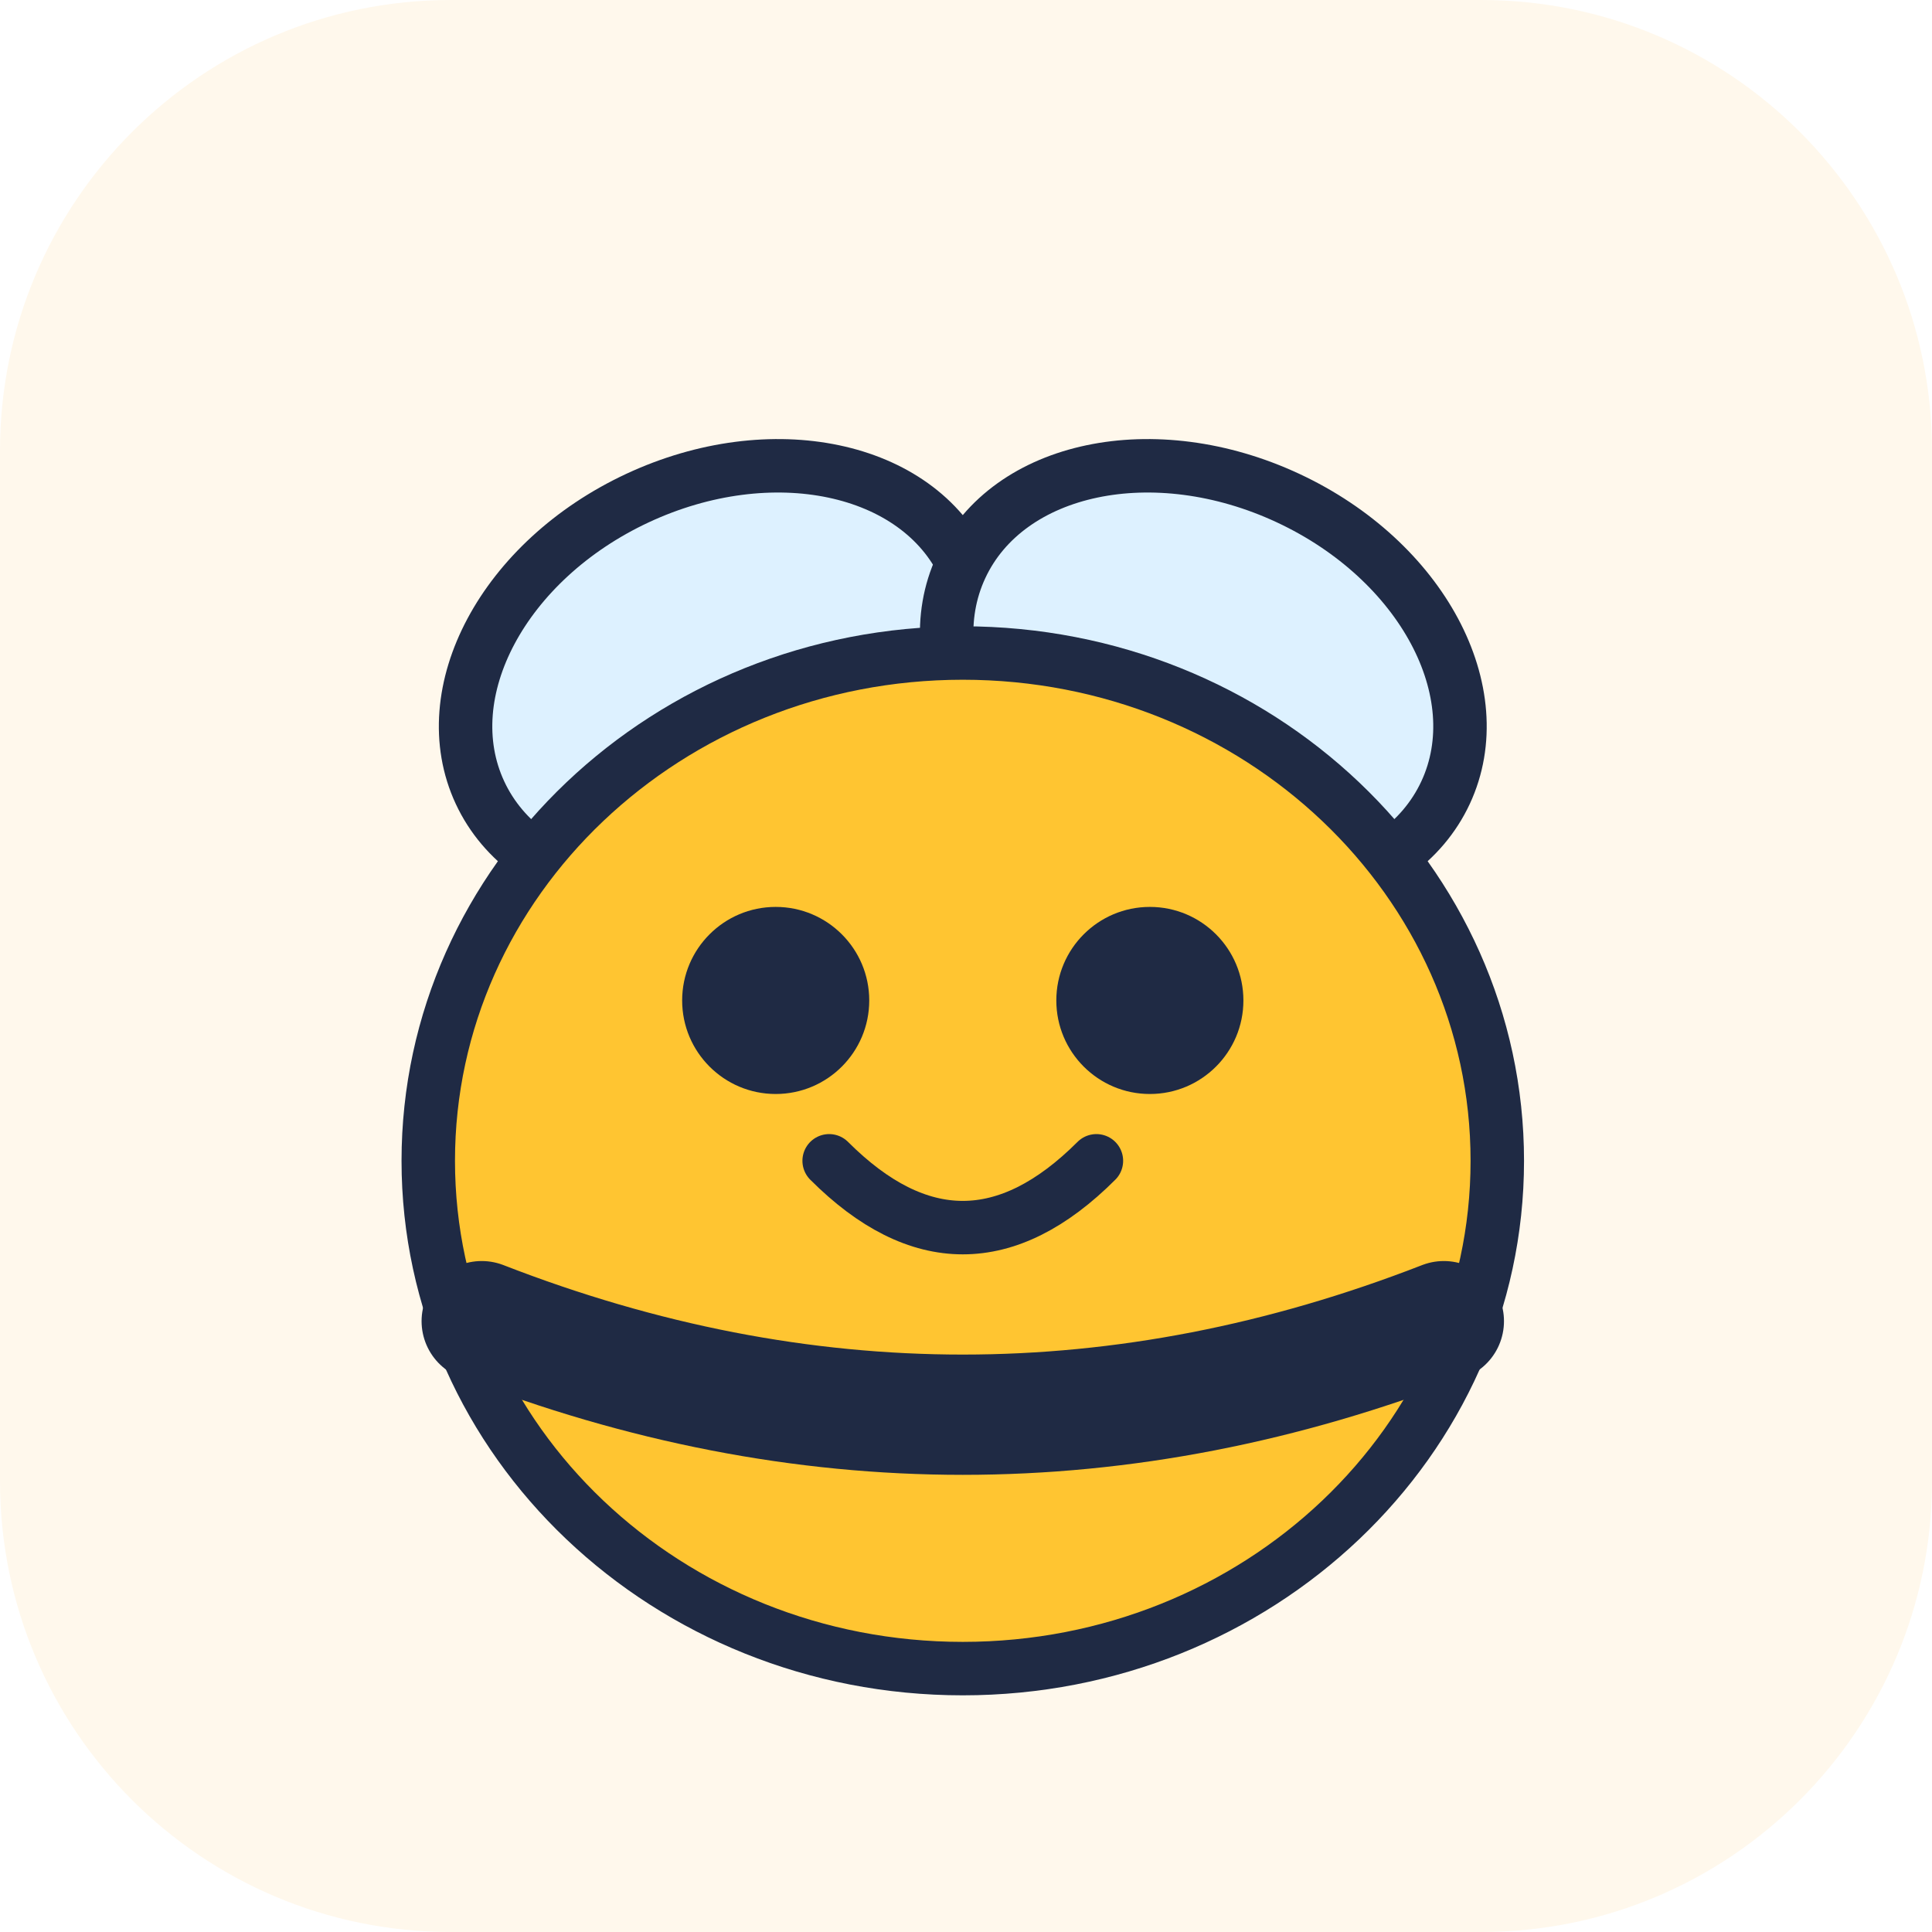
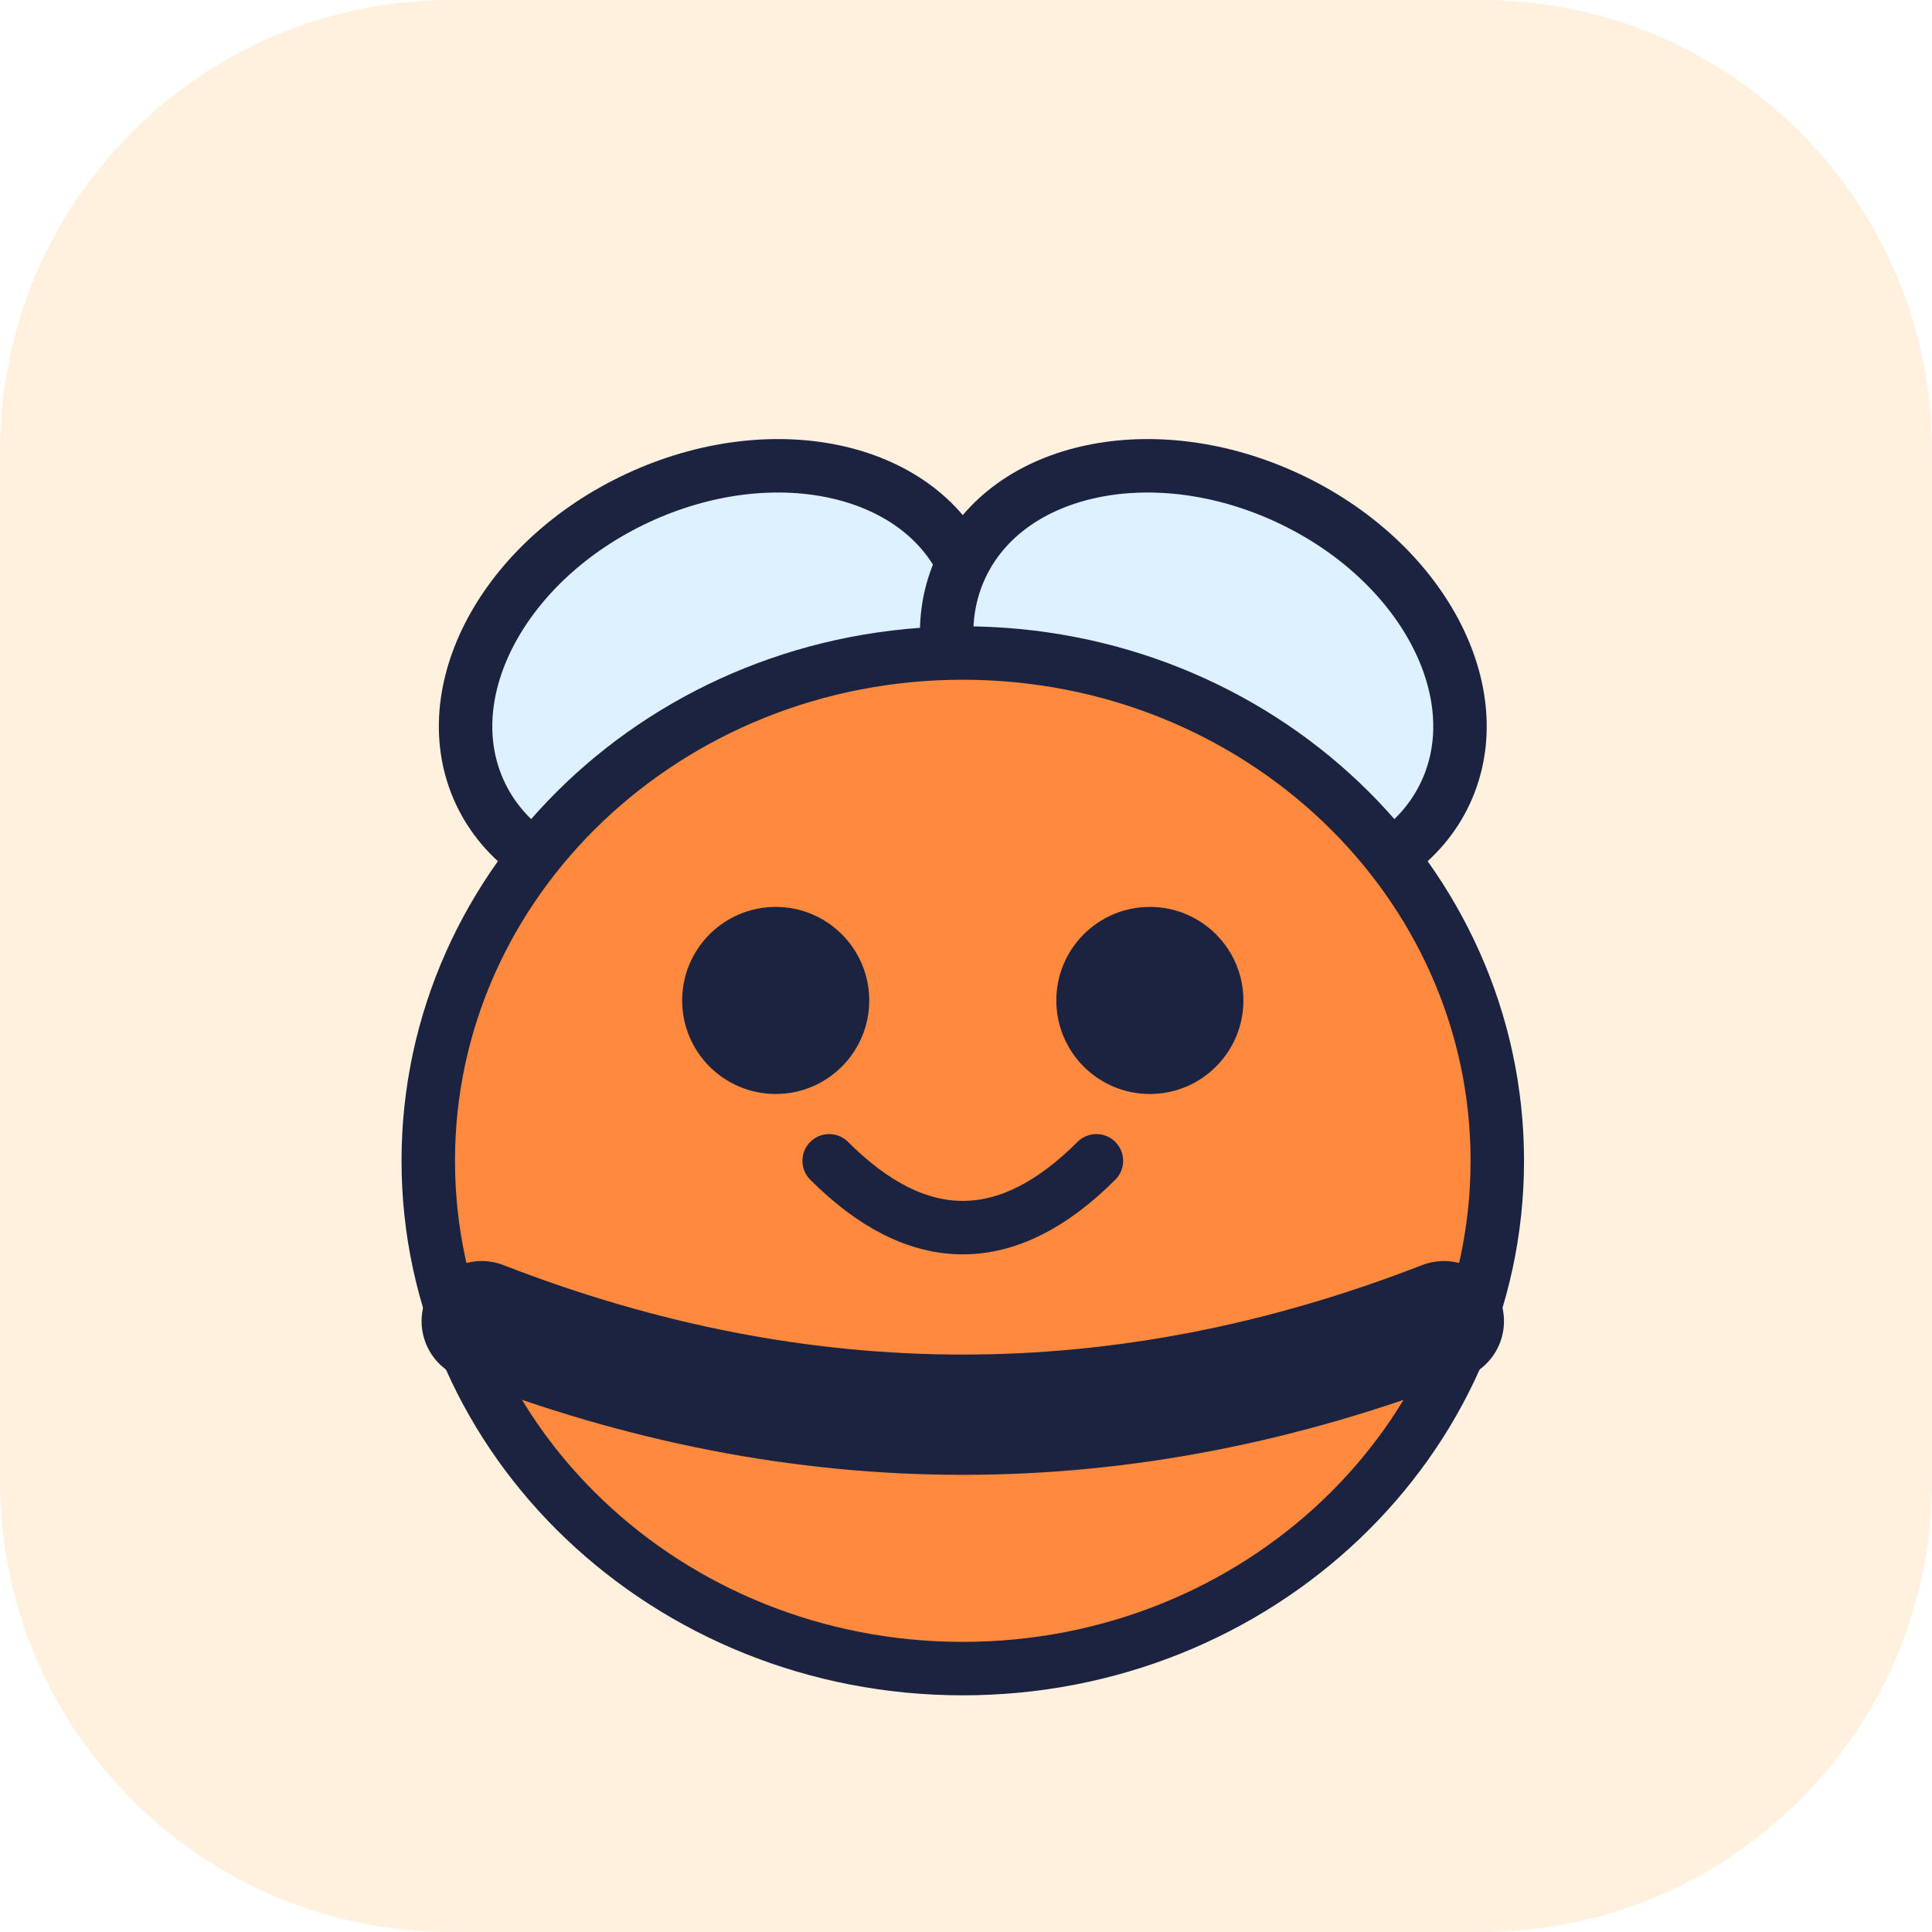
<svg xmlns="http://www.w3.org/2000/svg" viewBox="0 0 120 120">
-   <rect width="120" height="120" rx="28" fill="#FFF8EC" />
+   <rect width="120" height="120" rx="28" fill="#FFF1DE" />
  <g transform="translate(10 14) scale(0.83)">
-     <ellipse cx="42" cy="34" rx="20" ry="15" fill="#DDF1FF" stroke="#1F2A44" stroke-width="4" transform="rotate(-25 42 34)" />
-     <ellipse cx="78" cy="34" rx="20" ry="15" fill="#DDF1FF" stroke="#1F2A44" stroke-width="4" transform="rotate(25 78 34)" />
-     <ellipse cx="60" cy="70" rx="40" ry="38" fill="#FFC531" stroke="#1F2A44" stroke-width="4" />
-     <path d="M24 82 Q60 96 96 82" stroke="#1F2A44" stroke-width="9" fill="none" stroke-linecap="round" />
-     <circle cx="46" cy="58" r="7" fill="#1F2A44" />
-     <circle cx="74" cy="58" r="7" fill="#1F2A44" />
-     <path d="M50 70 Q60 80 70 70" stroke="#1F2A44" stroke-width="4" fill="none" stroke-linecap="round" />
+     <ellipse cx="42" cy="34" rx="20" ry="15" fill="#DDF1FF" stroke="#1B2340" stroke-width="4" transform="rotate(-25 42 34)" />
+     <ellipse cx="78" cy="34" rx="20" ry="15" fill="#DDF1FF" stroke="#1B2340" stroke-width="4" transform="rotate(25 78 34)" />
+     <ellipse cx="60" cy="70" rx="40" ry="38" fill="#FF8A3D" stroke="#1B2340" stroke-width="4" />
+     <path d="M24 82 Q60 96 96 82" stroke="#1B2340" stroke-width="9" fill="none" stroke-linecap="round" />
+     <circle cx="46" cy="58" r="7" fill="#1B2340" />
+     <circle cx="74" cy="58" r="7" fill="#1B2340" />
+     <path d="M50 70 Q60 80 70 70" stroke="#1B2340" stroke-width="4" fill="none" stroke-linecap="round" />
  </g>
</svg>
